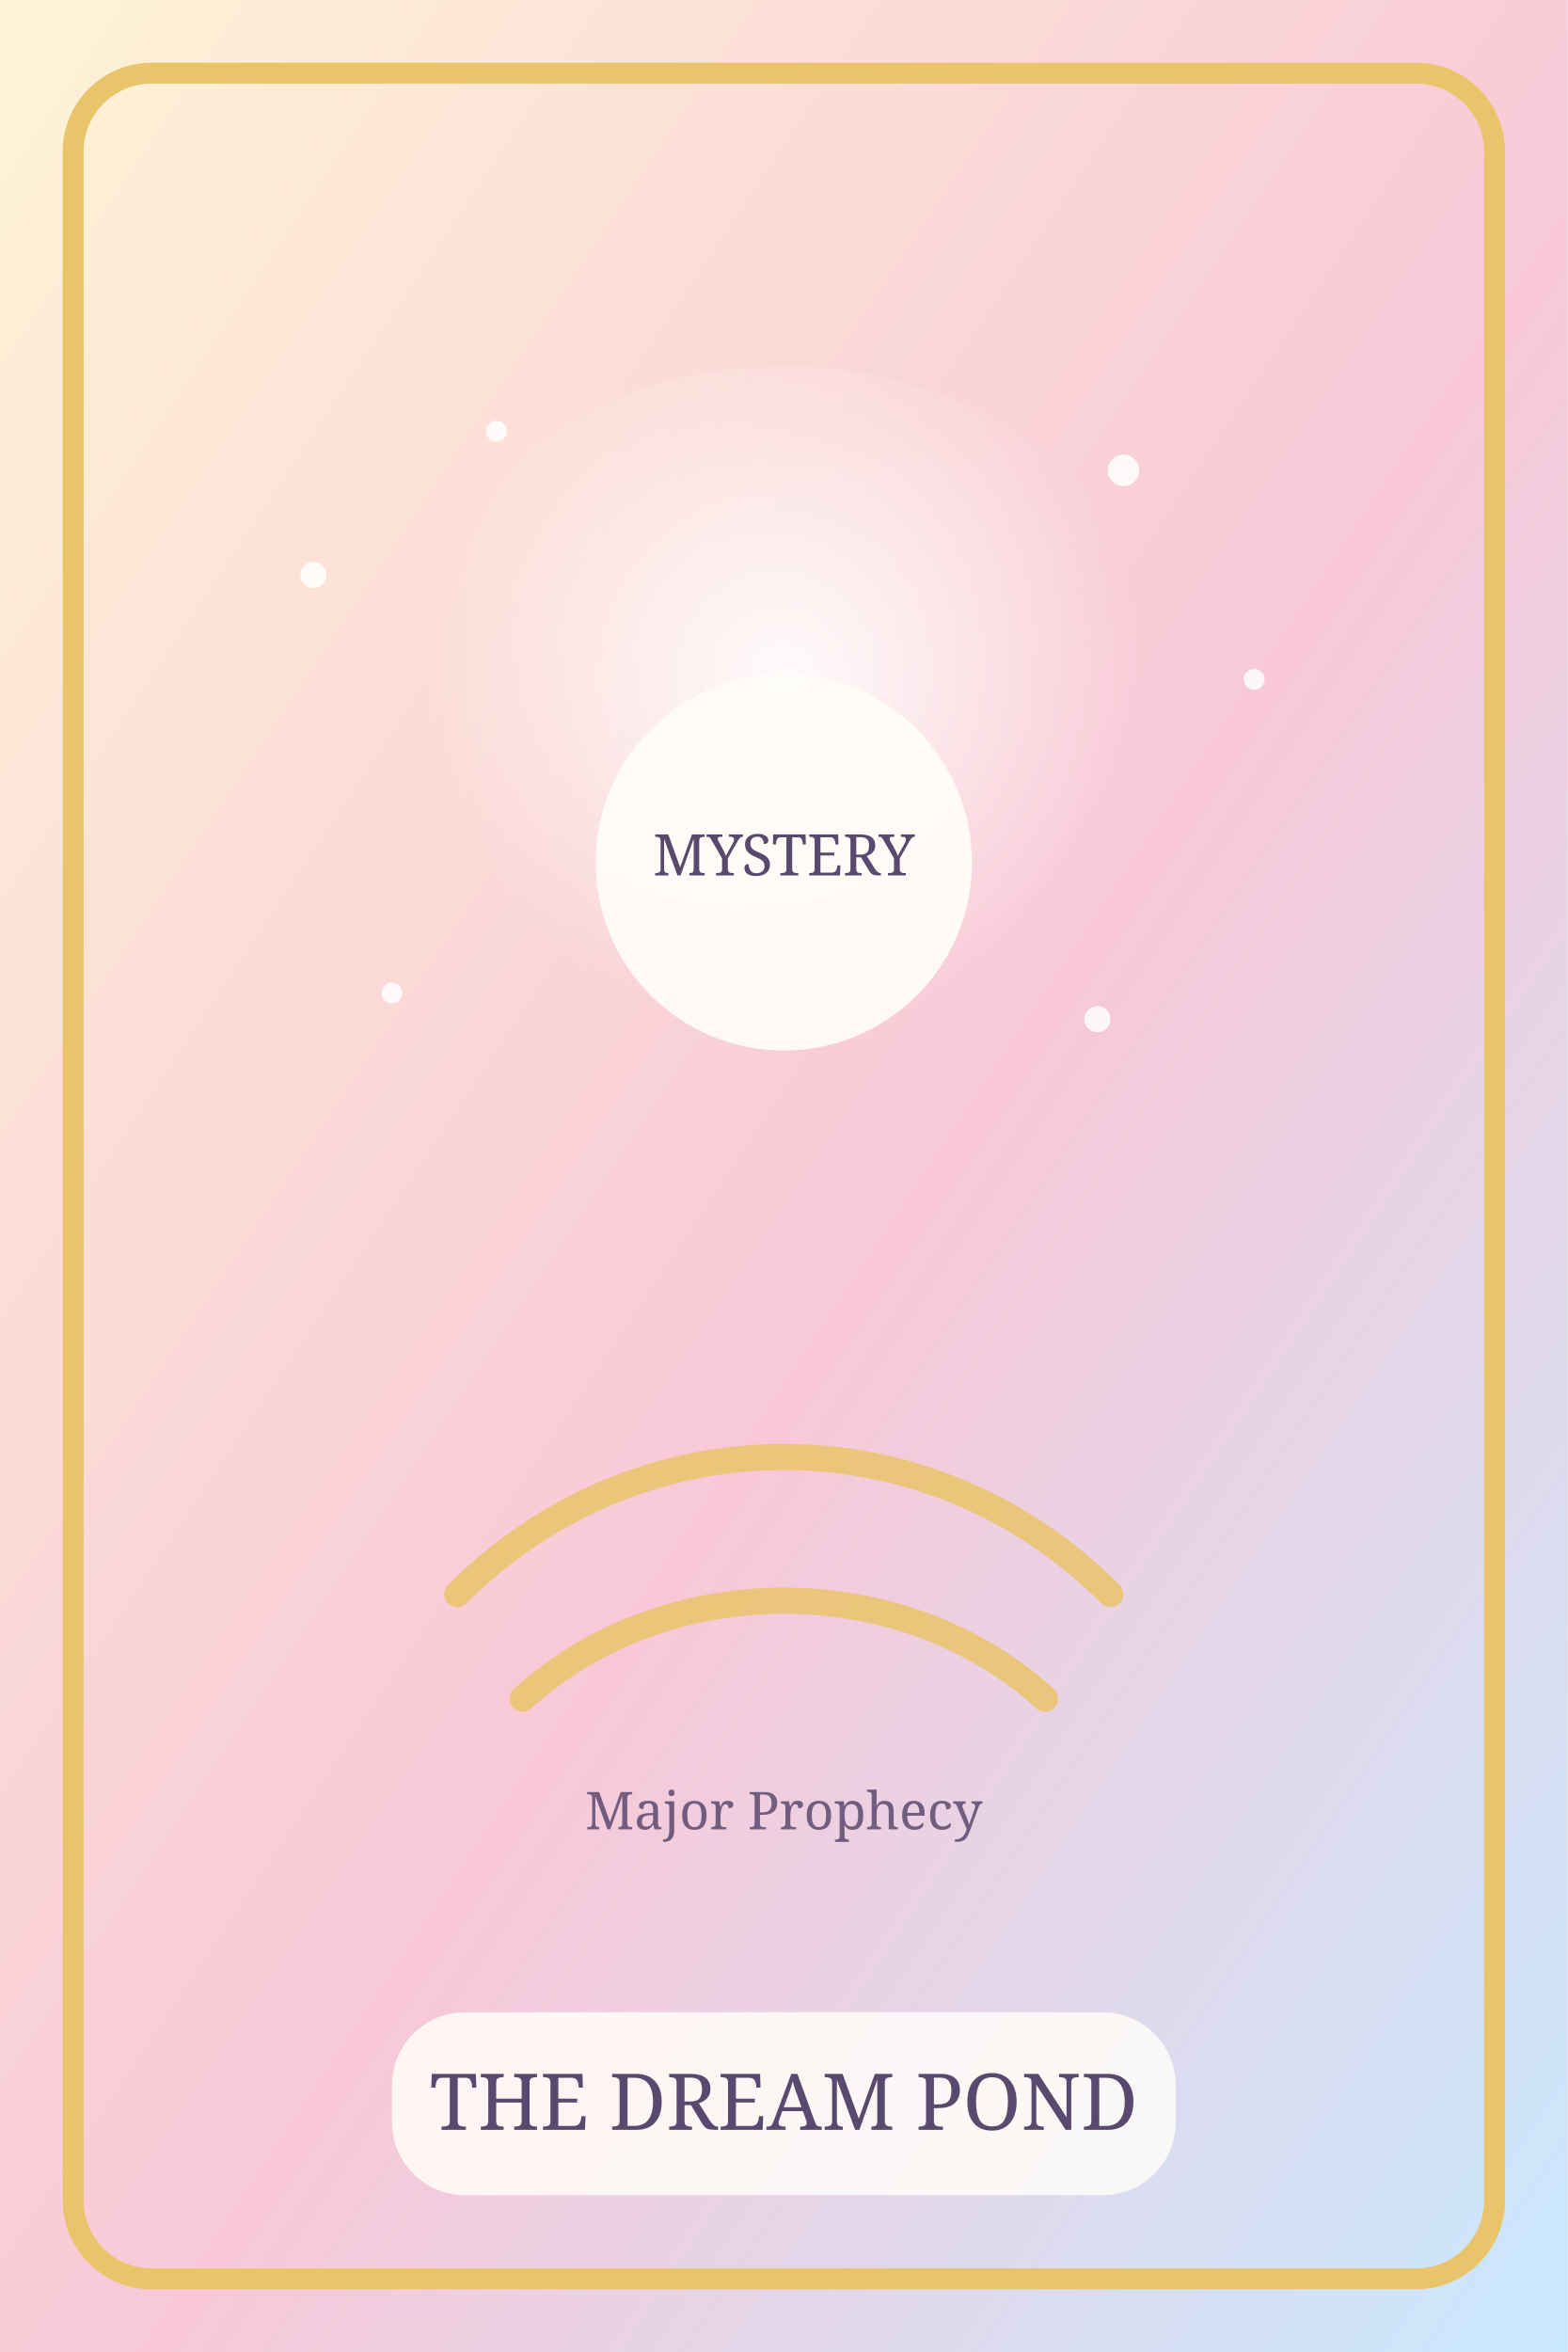
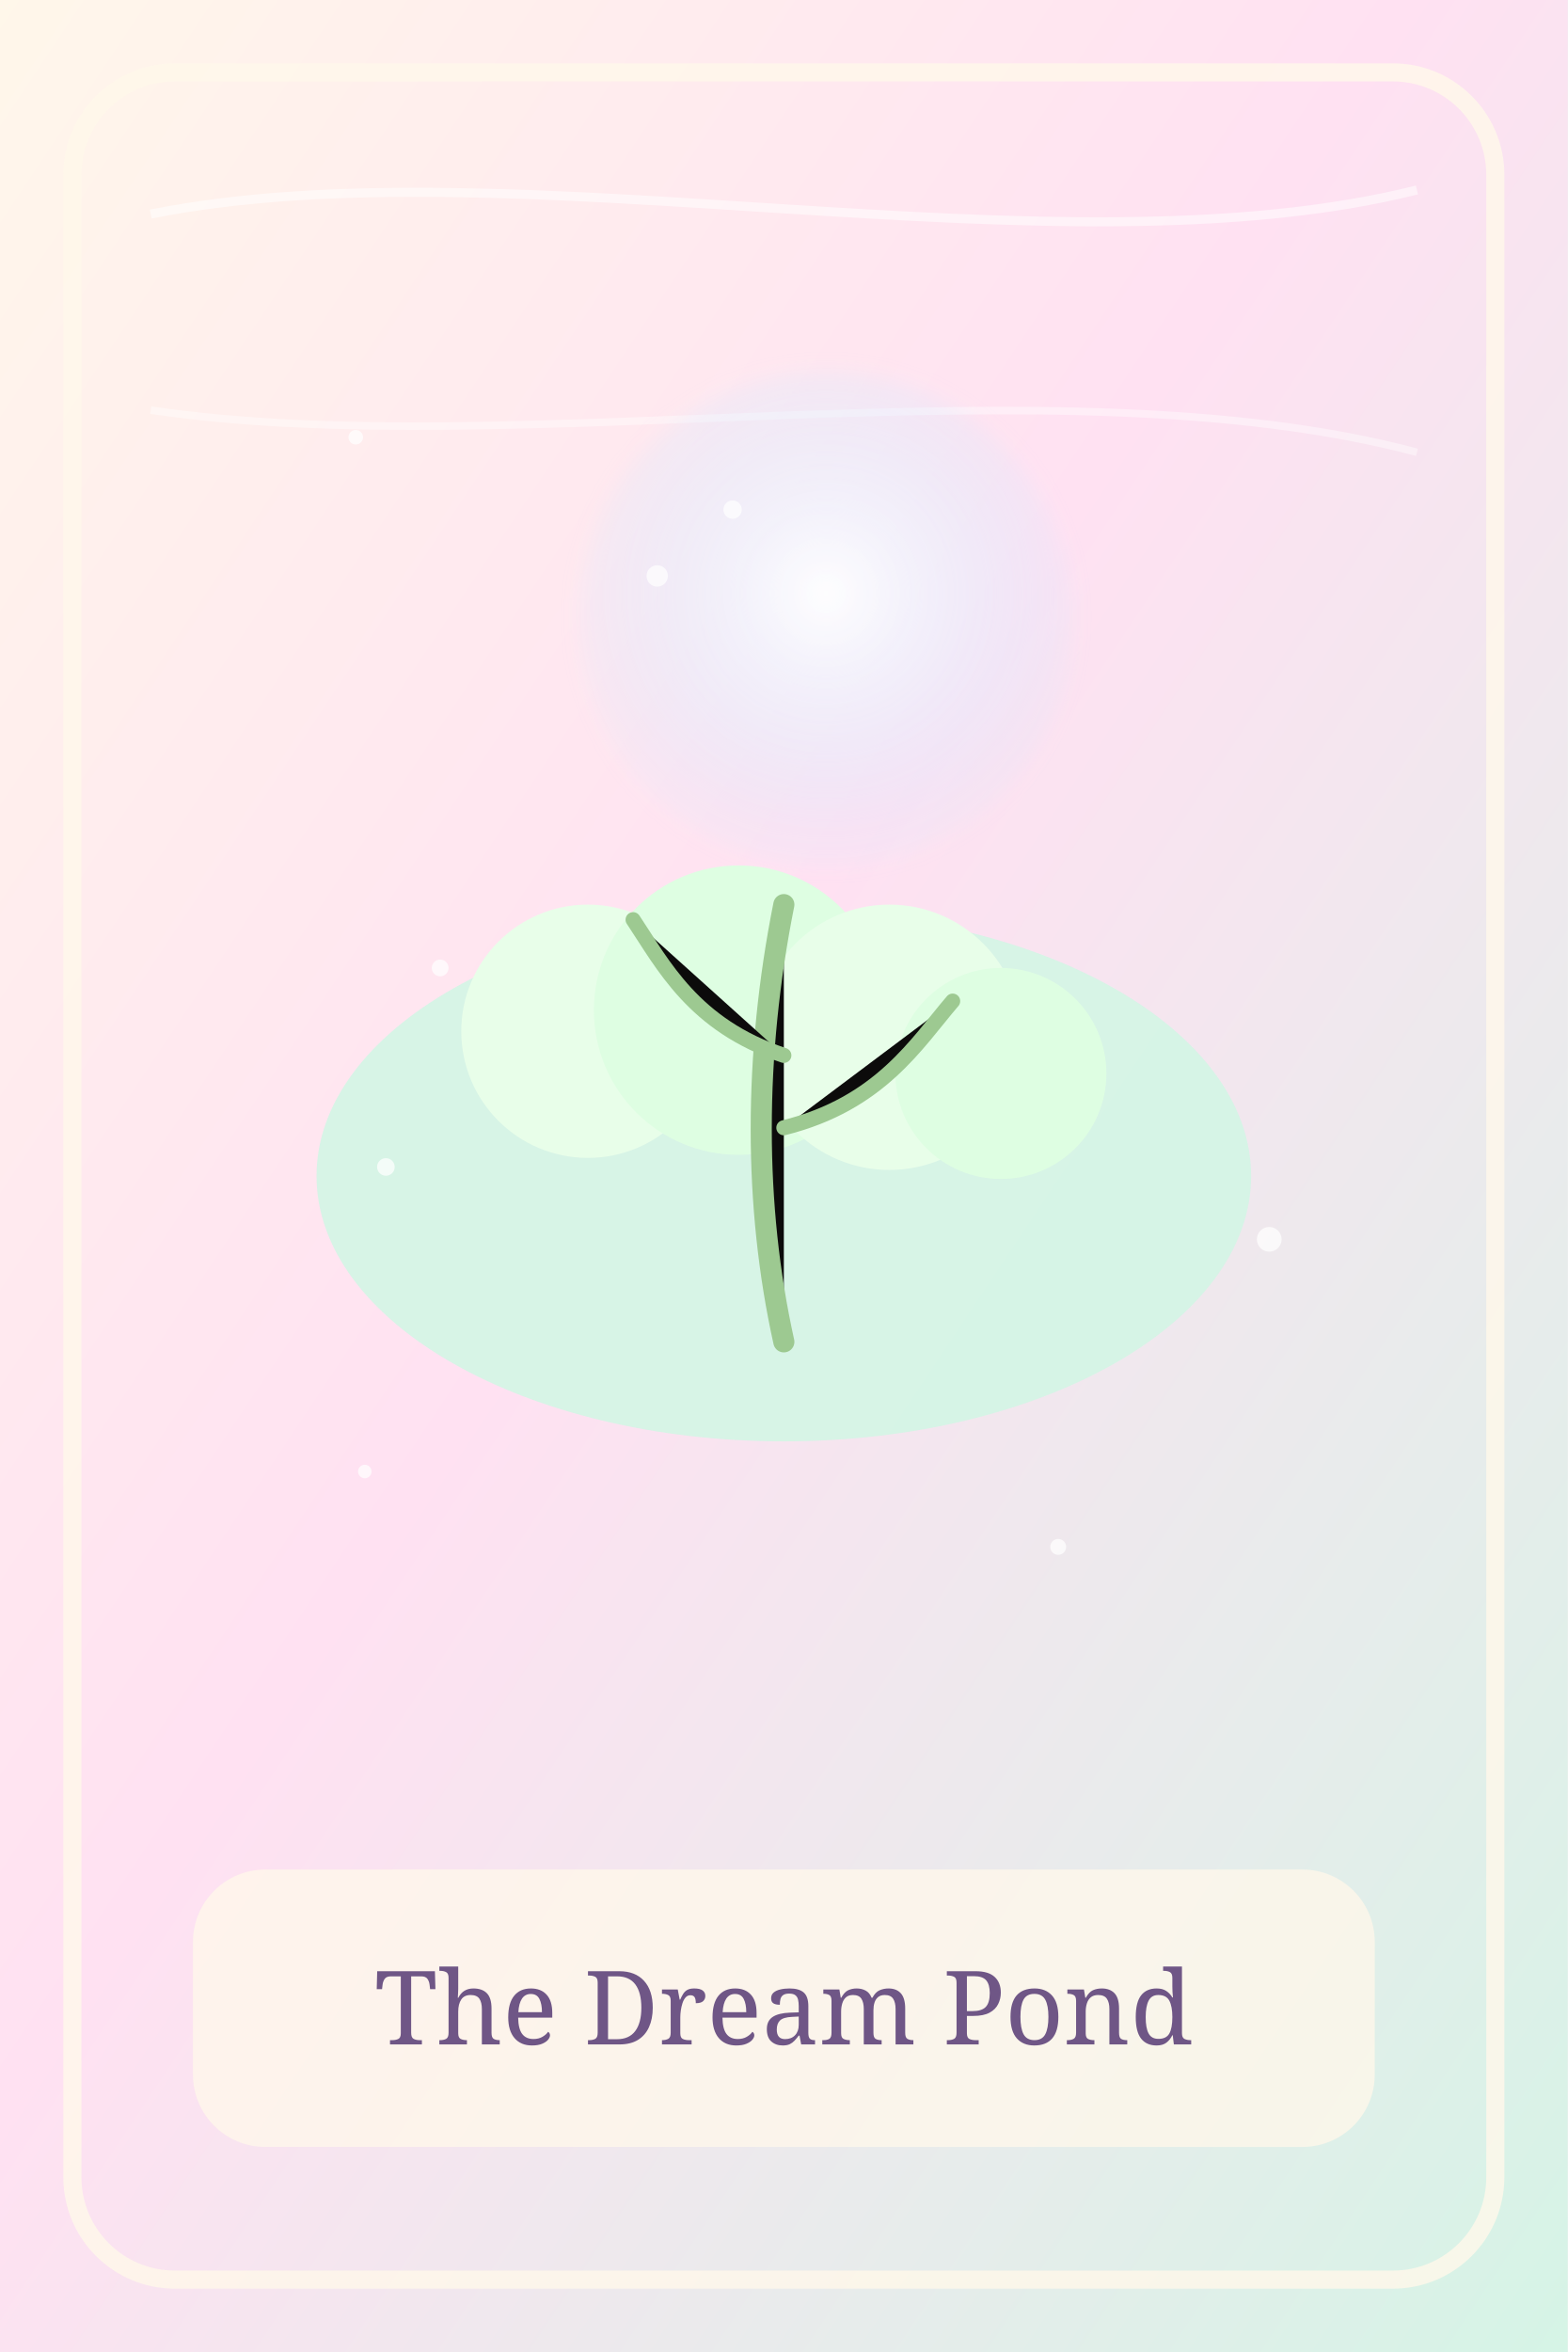
- <svg xmlns="http://www.w3.org/2000/svg" viewBox="0 0 600 900" role="img" aria-label="The Dream Pond tarot card art">
+ <svg xmlns="http://www.w3.org/2000/svg" viewBox="0 0 520 780" role="img" aria-labelledby="t d">
  <defs>
    <linearGradient id="bg" x1="0" y1="0" x2="1" y2="1">
-       <stop offset="0%" stop-color="#fff4d6" />
-       <stop offset="55%" stop-color="#f8c8d8" />
-       <stop offset="100%" stop-color="#c8e9ff" />
+       <stop offset="0%" stop-color="#fff7ea" />
+       <stop offset="45%" stop-color="#ffe1f2" />
+       <stop offset="100%" stop-color="#d5f4e6" />
    </linearGradient>
-     <radialGradient id="halo" cx="50%" cy="35%" r="40%">
-       <stop offset="0%" stop-color="#ffffff" stop-opacity="0.9" />
-       <stop offset="100%" stop-color="#ffffff" stop-opacity="0" />
+     <radialGradient id="orb" cx="50%" cy="45%" r="50%">
+       <stop offset="0%" stop-color="#ffffff" stop-opacity="0.98" />
+       <stop offset="100%" stop-color="#cfe9ff" stop-opacity="0.15" />
    </radialGradient>
+     <filter id="soft" x="-20%" y="-20%" width="140%" height="140%">
+       <feGaussianBlur stdDeviation="3" />
+     </filter>
  </defs>
-   <rect width="600" height="900" fill="url(#bg)" />
-   <rect x="28" y="28" width="544" height="844" rx="30" fill="none" stroke="#e9c46a" stroke-width="8" />
-   <circle cx="300" cy="310" r="170" fill="url(#halo)" />
-   <g fill="#fff" opacity="0.85">
-     <circle cx="120" cy="220" r="5" />
-     <circle cx="190" cy="165" r="4" />
-     <circle cx="430" cy="180" r="6" />
-     <circle cx="480" cy="260" r="4" />
-     <circle cx="150" cy="380" r="4" />
-     <circle cx="420" cy="390" r="5" />
+   <rect width="520" height="780" fill="url(#bg)" />
+   <rect x="24" y="24" width="472" height="732" rx="34" fill="none" stroke="#fff8ea" stroke-width="6" opacity=".82" />
+   <path d="M50 71 C170 47,350 93,470 63" stroke="#fff" stroke-opacity=".52" stroke-width="3" fill="none" />
+   <path d="M50 136 C170 154,350 118,470 150" stroke="#fff" stroke-opacity=".4" stroke-width="2.5" fill="none" />
+   <circle cx="274" cy="205" r="82" fill="url(#orb)" filter="url(#soft)" />
+   <g opacity="0.95">
+     <ellipse cx="260" cy="390" rx="155" ry="88" fill="#d5f4e6" />
+     <circle cx="195" cy="342" r="42" fill="#e7ffe9" />
+     <circle cx="245" cy="335" r="48" fill="#dcffe2" />
+     <circle cx="295" cy="344" r="44" fill="#e7ffe9" />
+     <circle cx="332" cy="356" r="35" fill="#dcffe2" />
+     <path d="M260 300 C250 350,250 400,260 445" stroke="#98c78d" stroke-width="7" stroke-linecap="round" />
+     <path d="M260 350 C230 340,220 320,210 305" stroke="#98c78d" stroke-width="5" stroke-linecap="round" />
+     <path d="M260 374 C292 366,304 346,316 332" stroke="#98c78d" stroke-width="5" stroke-linecap="round" />
  </g>
-   <g stroke="#e9c46a" stroke-width="10" stroke-linecap="round" fill="none" opacity="0.85">
-     <path d="M175 610 C245 540, 355 540, 425 610" />
-     <path d="M200 650 C255 600, 345 600, 400 650" />
+   <g>
+     <circle cx="421" cy="411" r="4.10" fill="#fff" opacity=".72" />
+     <circle cx="218" cy="191" r="3.54" fill="#fff" opacity=".72" />
+     <circle cx="146" cy="321" r="2.78" fill="#fff" opacity=".72" />
+     <circle cx="351" cy="513" r="2.64" fill="#fff" opacity=".72" />
+     <circle cx="128" cy="387" r="2.92" fill="#fff" opacity=".72" />
+     <circle cx="118" cy="145" r="2.41" fill="#fff" opacity=".72" />
+     <circle cx="243" cy="169" r="3.04" fill="#fff" opacity=".72" />
+     <circle cx="121" cy="488" r="2.24" fill="#fff" opacity=".72" />
  </g>
-   <circle cx="300" cy="330" r="72" fill="#fffdf8" opacity="0.92" />
-   <text x="300" y="335" text-anchor="middle" font-family="Georgia, serif" font-size="22" fill="#5a496e">MYSTERY</text>
-   <text x="300" y="700" text-anchor="middle" font-family="Georgia, serif" font-size="20" fill="#5a496e" opacity="0.85">Major Prophecy</text>
-   <rect x="150" y="770" width="300" height="70" rx="28" fill="#fffdf8" opacity="0.86" />
-   <text x="300" y="815" text-anchor="middle" font-family="Georgia, serif" font-size="30" fill="#5a496e">THE DREAM POND</text>
+   <rect x="64" y="620" width="392" height="92" rx="24" fill="#fff7ea" opacity=".78" />
+   <text x="260" y="678" text-anchor="middle" font-family="'Cormorant Garamond', Georgia, serif" font-size="34" fill="#6f5686">The Dream Pond</text>
</svg>
